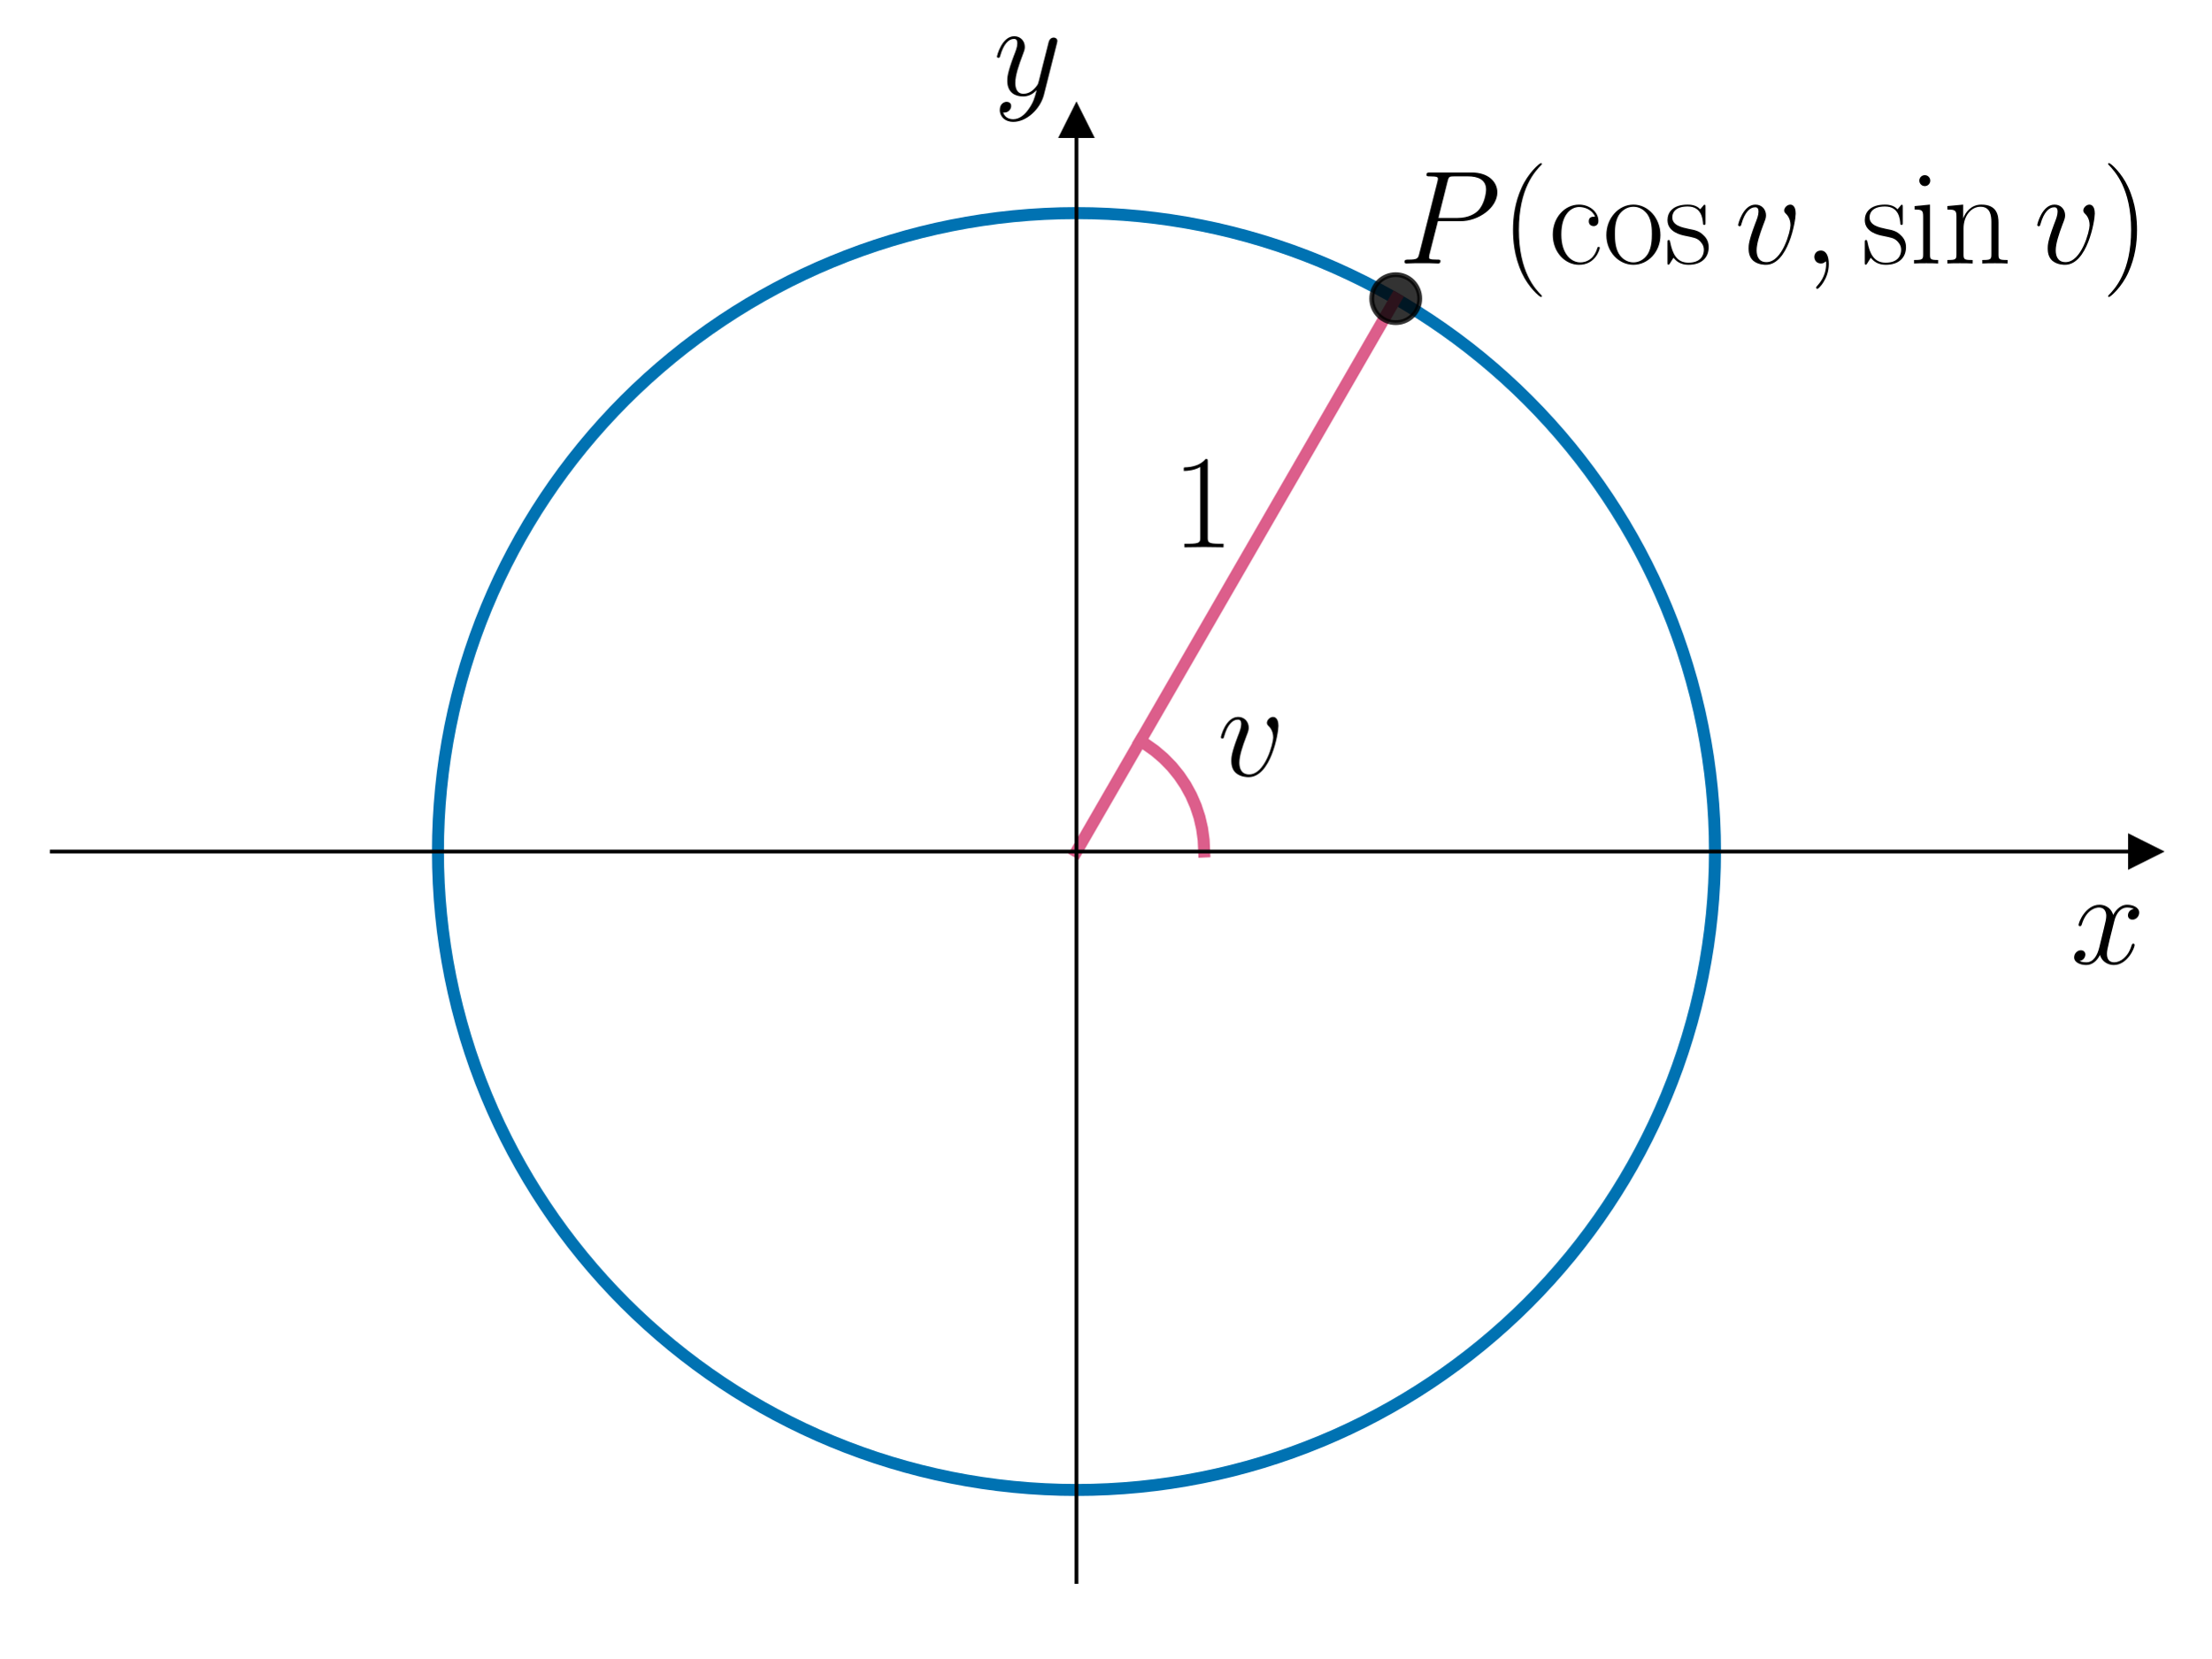
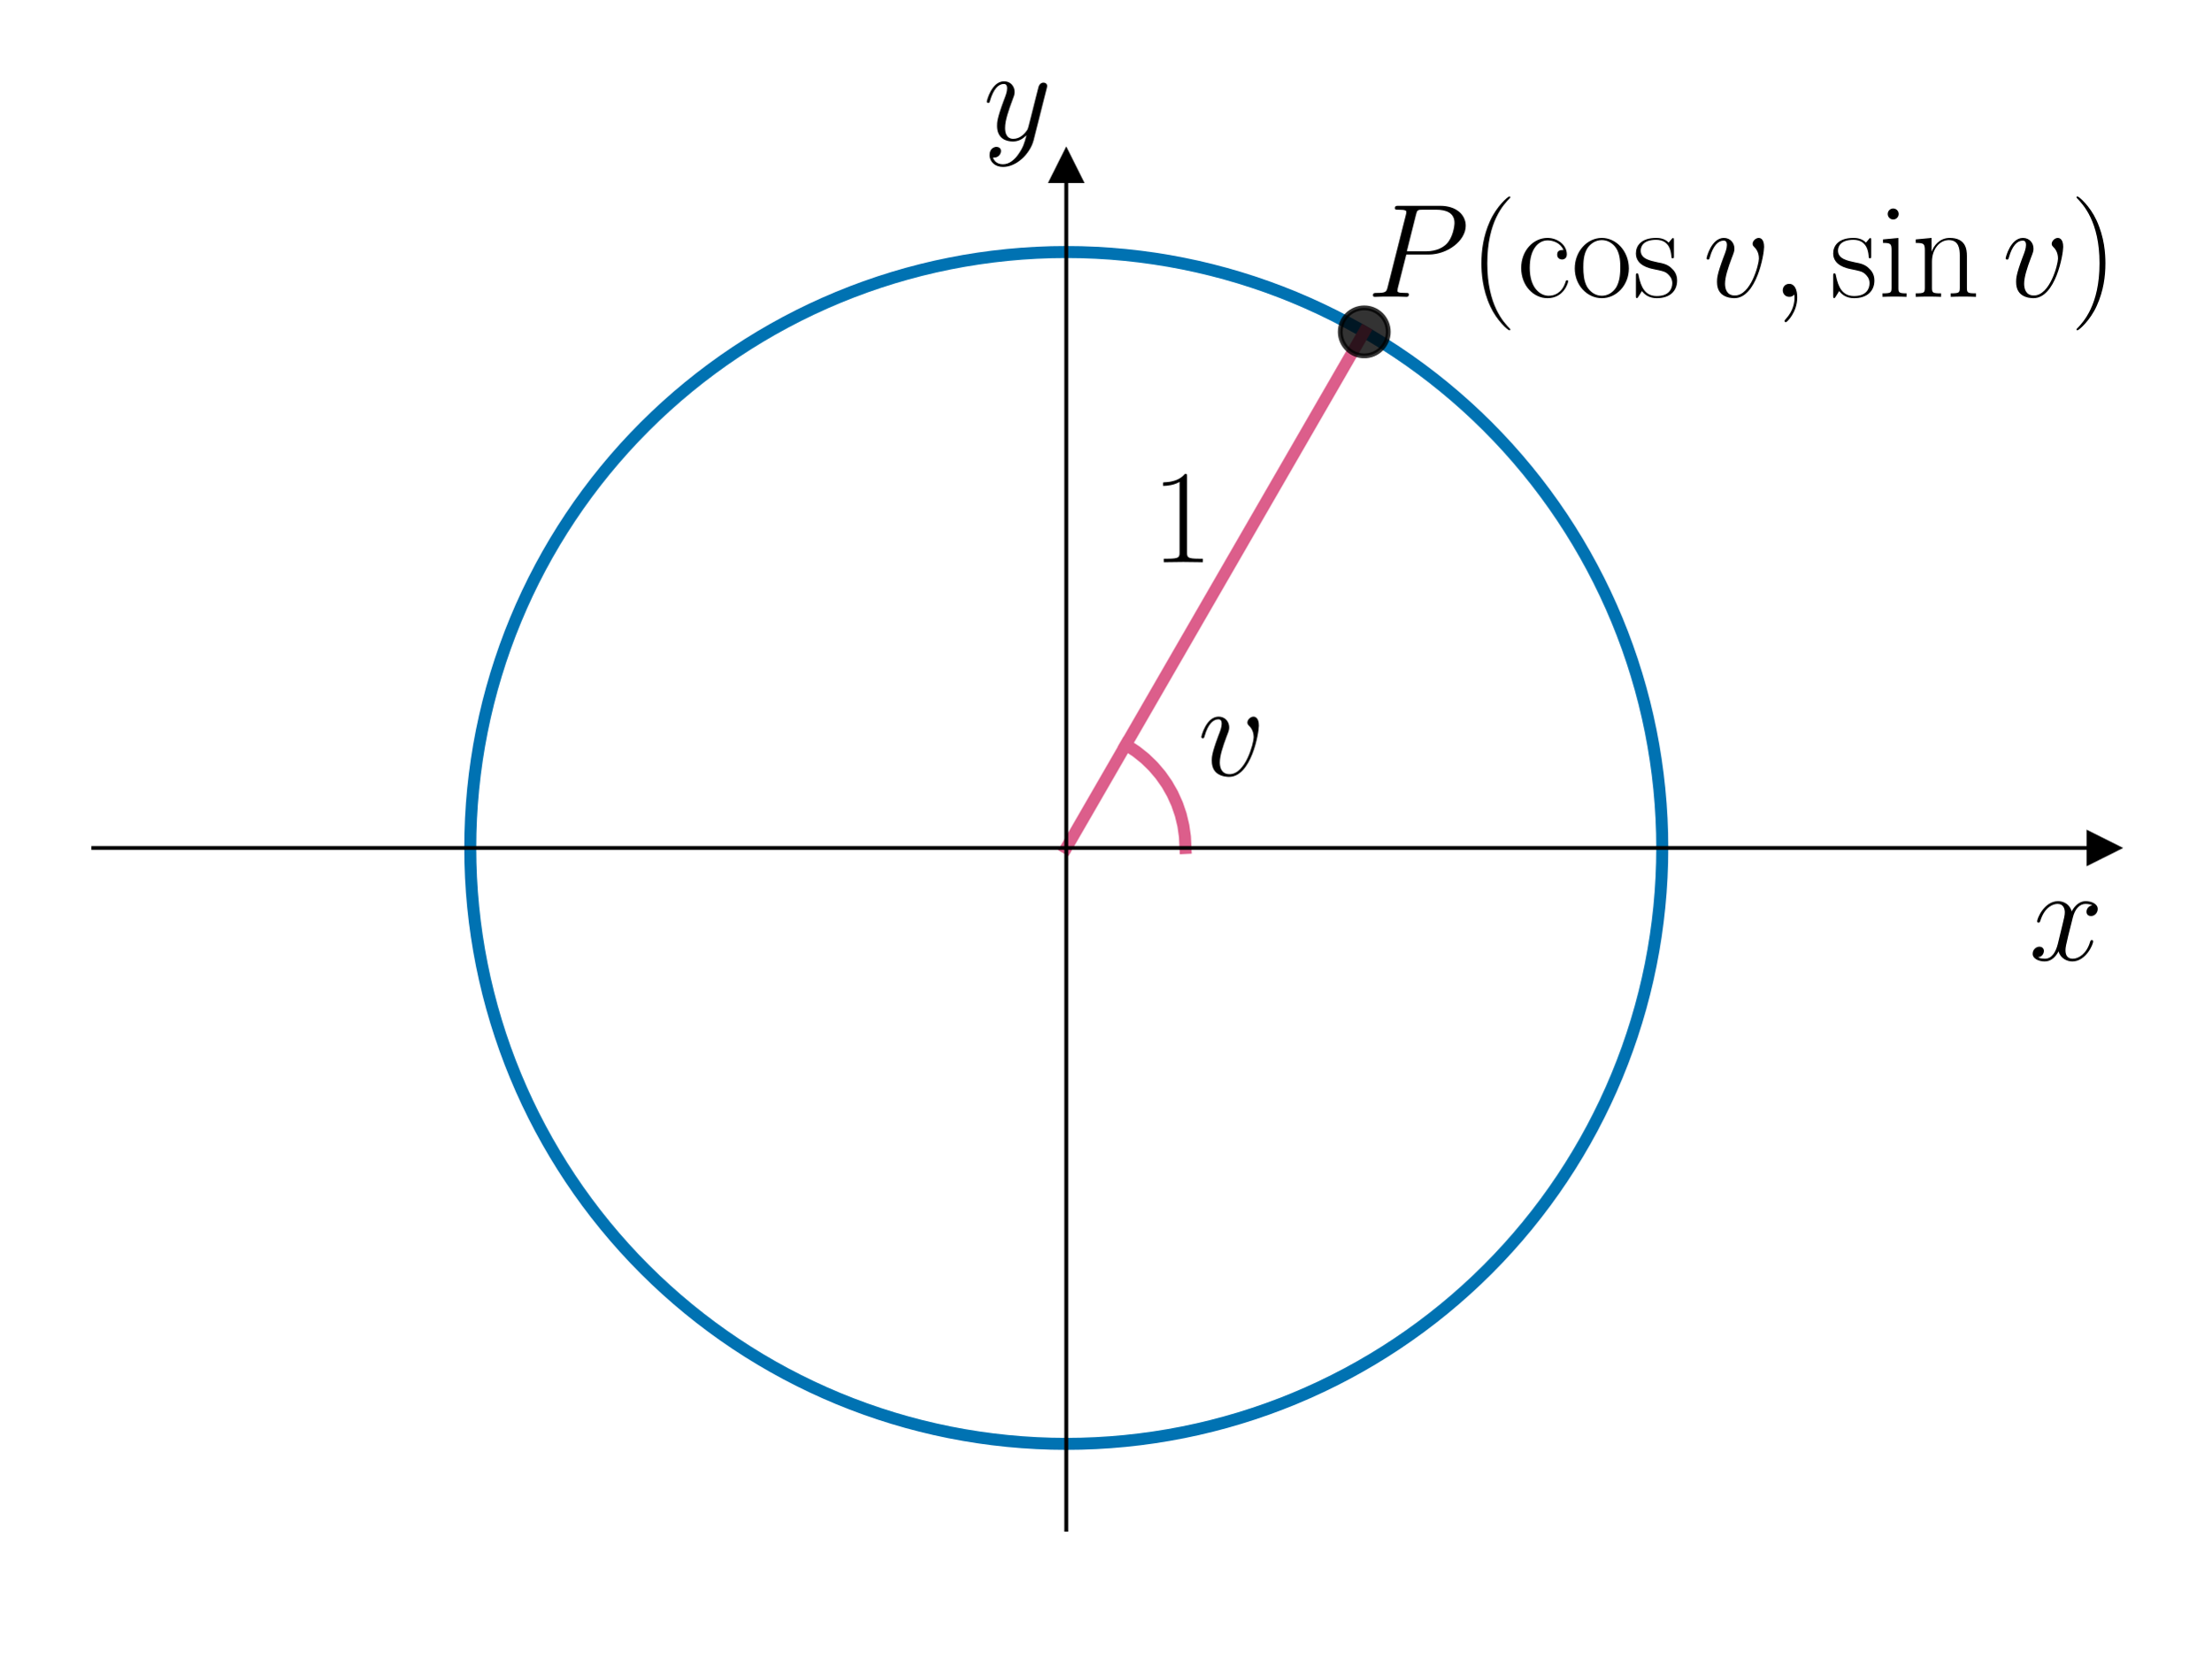
<svg xmlns="http://www.w3.org/2000/svg" xmlns:xlink="http://www.w3.org/1999/xlink" width="460.8pt" height="345.6pt" viewBox="0 0 460.8 345.6" version="1.1">
  <defs>
    <style type="text/css">*{stroke-linejoin: round; stroke-linecap: butt}</style>
  </defs>
  <g id="figure_1">
    <g id="patch_1">
      <path d="M 0 345.6  L 460.8 345.6  L 460.8 0  L 0 0  L 0 345.6  z " style="fill: none" />
    </g>
    <g id="axes_1">
      <g id="patch_2">
-         <path d="M 10.8 329.723  L 447 329.723  L 447 25.251  L 10.8 25.251  L 10.8 329.723  z " style="fill: none" />
+         <path d="M 19.44 318.839  L 438.36 318.839  L 438.36 34.639  L 19.44 34.639  L 19.44 318.839  z " style="fill: none" />
      </g>
      <g id="patch_3">
-         <path d="M 224.338 310.56  C 259.63 310.56 293.481 296.539 318.435 271.584  C 343.39 246.629 357.412 212.778 357.412 177.487  C 357.412 142.196 343.39 108.345 318.435 83.39  C 293.481 58.435 259.63 44.414 224.338 44.414  C 189.047 44.414 155.196 58.435 130.242 83.39  C 105.287 108.345 91.265 142.196 91.265 177.487  C 91.265 212.778 105.287 246.629 130.242 271.584  C 155.196 296.539 189.047 310.56 224.338 310.56  L 224.338 310.56  z " clip-path="url(#p3610d1eb3d)" style="fill: none; stroke: #0072b2; stroke-width: 2.5; stroke-linejoin: miter" />
+         <path d="M 222.212 300.952  C 255.154 300.952 286.75 287.864 310.044 264.571  C 333.337 241.278 346.425 209.681 346.425 176.739  C 346.425 143.797 333.337 112.2 310.044 88.907  C 286.75 65.614 255.154 52.526 222.212 52.526  C 189.27 52.526 157.673 65.614 134.38 88.907  C 111.087 112.2 97.999 143.797 97.999 176.739  C 97.999 209.681 111.087 241.278 134.38 264.571  C 157.673 287.864 189.27 300.952 222.212 300.952  L 222.212 300.952  z " clip-path="url(#pd82e3681bf)" style="fill: none; stroke: #0072b2; stroke-width: 2.5; stroke-linejoin: miter" />
      </g>
      <g id="matplotlib.axis_1">
        <g id="text_1">
-           <g transform="translate(431.4785 200.8587) scale(0.28 -0.28)">
+           <g transform="translate(422.8385 200.1108) scale(0.28 -0.28)">
            <defs>
              <path id="CMMI12-79" d="M 3033 2624  C 2828 2585 2752 2431 2752 2310  C 2752 2156 2873 2105 2963 2105  C 3155 2105 3289 2271 3289 2444  C 3289 2694 2982 2816 2713 2816  C 2323 2816 2105 2451 2048 2329  C 1900 2790 1504 2816 1388 2816  C 736 2816 390 1993 390 1849  C 390 1823 416 1790 460 1790  C 512 1790 524 1829 537 1855  C 755 2572 1184 2687 1369 2687  C 1657 2687 1715 2438 1715 2284  C 1715 2143 1676 1993 1600 1678  L 1382 778  C 1286 390 1100 64 761 64  C 729 64 569 64 435 126  C 665 166 716 358 716 435  C 716 563 620 640 499 640  C 345 640 179 505 179 300  C 179 57 480 -64 755 -64  C 1062 -64 1280 153 1414 415  C 1516 64 1836 -64 2073 -64  C 2726 -64 3072 751 3072 896  C 3072 929 3046 955 3008 955  C 2950 955 2944 922 2924 870  C 2752 300 2380 64 2092 64  C 1868 64 1747 204 1747 467  C 1747 607 1772 712 1875 1146  L 2099 2039  C 2195 2425 2412 2687 2707 2687  C 2720 2687 2899 2687 3033 2624  z " transform="scale(0.015625)" />
            </defs>
            <use xlink:href="#CMMI12-79" transform="scale(0.996264)" />
          </g>
        </g>
      </g>
      <g id="matplotlib.axis_2">
        <g id="text_2">
-           <g transform="translate(207.0205 19.82545) scale(0.28 -0.28)">
+           <g transform="translate(204.8939 29.21341) scale(0.28 -0.28)">
            <defs>
              <path id="CMMI12-7a" d="M 1683 -673  C 1510 -921 1260 -1152 947 -1152  C 870 -1152 563 -1139 467 -826  C 486 -833 518 -833 531 -833  C 723 -833 851 -666 851 -519  C 851 -372 729 -320 633 -320  C 531 -320 307 -397 307 -711  C 307 -1050 582 -1280 947 -1280  C 1587 -1280 2233 -673 2412 -7  L 3040 2483  C 3046 2515 3059 2553 3059 2591  C 3059 2687 2982 2752 2886 2752  C 2828 2752 2694 2726 2643 2534  L 2169 657  C 2137 542 2137 530 2086 459  C 1958 281 1747 64 1440 64  C 1081 64 1049 415 1049 587  C 1049 951 1222 1443 1395 1902  C 1465 2087 1504 2177 1504 2305  C 1504 2573 1312 2816 998 2816  C 409 2816 172 1890 172 1838  C 172 1813 198 1781 243 1781  C 300 1781 307 1807 332 1896  C 486 2432 729 2687 979 2687  C 1036 2687 1145 2687 1145 2477  C 1145 2311 1075 2126 979 1883  C 665 1047 665 836 665 683  C 665 76 1100 -64 1420 -64  C 1606 -64 1836 -7 2060 230  L 2067 223  C 1971 -141 1907 -359 1683 -673  z " transform="scale(0.015625)" />
            </defs>
            <use xlink:href="#CMMI12-7a" transform="scale(0.996264)" />
          </g>
        </g>
      </g>
      <g id="line2d_1">
        <defs>
-           <path id="m0c4110ade9" d="M 3 0  L -3 -3  L -3 3  z " style="stroke: #000000; stroke-linejoin: miter" />
+           <path id="me2c374e47e" d="M 3 0  L -3 -3  L -3 3  z " style="stroke: #000000; stroke-linejoin: miter" />
        </defs>
        <g>
-           <use xlink:href="#m0c4110ade9" x="447" y="177.487" style="stroke: #000000; stroke-linejoin: miter" />
+           <use xlink:href="#me2c374e47e" x="438.36" y="176.739" style="stroke: #000000; stroke-linejoin: miter" />
        </g>
      </g>
      <g id="line2d_2">
        <defs>
-           <path id="m115efe0de2" d="M 0 -3  L -3 3  L 3 3  z " style="stroke: #000000; stroke-linejoin: miter" />
+           <path id="mcf05b90844" d="M 0 -3  L -3 3  L 3 3  z " style="stroke: #000000; stroke-linejoin: miter" />
        </defs>
        <g>
-           <use xlink:href="#m115efe0de2" x="224.338" y="25.251" style="stroke: #000000; stroke-linejoin: miter" />
+           <use xlink:href="#mcf05b90844" x="222.212" y="34.639" style="stroke: #000000; stroke-linejoin: miter" />
        </g>
      </g>
      <g id="line2d_3">
-         <path d="M 250.953 177.487  L 250.843 175.066  L 250.512 172.664  L 249.965 170.303  L 249.205 168.001  L 248.239 165.778  L 247.075 163.652  L 245.722 161.641  L 244.192 159.761  L 242.497 158.029  L 240.651 156.457  L 238.67 155.061  L 237.646 154.438  L 237.646 154.438  " clip-path="url(#p3610d1eb3d)" style="fill: none; stroke: #dc5e8b; stroke-width: 2.5; stroke-linecap: square" />
+         <path d="M 247.054 176.739  L 246.944 174.403  L 246.615 172.087  L 246.07 169.813  L 245.313 167.6  L 244.351 165.469  L 243.193 163.437  L 241.849 161.523  L 240.331 159.743  L 238.653 158.115  L 236.828 156.651  L 234.875 155.366  L 234.633 155.225  L 234.633 155.225  " clip-path="url(#pd82e3681bf)" style="fill: none; stroke: #dc5e8b; stroke-width: 2.5; stroke-linecap: square" />
      </g>
      <g id="line2d_4">
-         <path d="M 224.338 177.487  L 290.875 62.242  " clip-path="url(#p3610d1eb3d)" style="fill: none; stroke: #dc5e8b; stroke-width: 2.5; stroke-linecap: square" />
+         <path d="M 222.212 176.739  L 284.318 69.167  " clip-path="url(#pd82e3681bf)" style="fill: none; stroke: #dc5e8b; stroke-width: 2.5; stroke-linecap: square" />
      </g>
      <g id="line2d_5">
        <defs>
-           <path id="m5e95cc0bd3" d="M 0 5  C 1.326 5 2.598 4.473 3.536 3.536  C 4.473 2.598 5 1.326 5 0  C 5 -1.326 4.473 -2.598 3.536 -3.536  C 2.598 -4.473 1.326 -5 0 -5  C -1.326 -5 -2.598 -4.473 -3.536 -3.536  C -4.473 -2.598 -5 -1.326 -5 0  C -5 1.326 -4.473 2.598 -3.536 3.536  C -2.598 4.473 -1.326 5 0 5  z " style="stroke: #000000; stroke-opacity: 0.8" />
+           <path id="mb8560fc686" d="M 0 5  C 1.326 5 2.598 4.473 3.536 3.536  C 4.473 2.598 5 1.326 5 0  C 5 -1.326 4.473 -2.598 3.536 -3.536  C 2.598 -4.473 1.326 -5 0 -5  C -1.326 -5 -2.598 -4.473 -3.536 -3.536  C -4.473 -2.598 -5 -1.326 -5 0  C -5 1.326 -4.473 2.598 -3.536 3.536  C -2.598 4.473 -1.326 5 0 5  z " style="stroke: #000000; stroke-opacity: 0.8" />
        </defs>
-         <g clip-path="url(#p3610d1eb3d)">
-           <use xlink:href="#m5e95cc0bd3" x="290.875" y="62.242" style="fill-opacity: 0.8; stroke: #000000; stroke-opacity: 0.8" />
+         <g clip-path="url(#pd82e3681bf)">
+           <use xlink:href="#mb8560fc686" x="284.318" y="69.167" style="fill-opacity: 0.8; stroke: #000000; stroke-opacity: 0.8" />
        </g>
      </g>
      <g id="patch_4">
-         <path d="M 224.338 329.723  L 224.338 25.251  " style="fill: none; stroke: #000000; stroke-width: 0.8; stroke-linejoin: miter; stroke-linecap: square" />
+         <path d="M 222.212 318.839  L 222.212 34.639  " style="fill: none; stroke: #000000; stroke-width: 0.8; stroke-linejoin: miter; stroke-linecap: square" />
      </g>
      <g id="patch_5">
-         <path d="M 447 329.723  L 447 25.251  " style="fill: none" />
+         <path d="M 438.36 318.839  L 438.36 34.639  " style="fill: none" />
      </g>
      <g id="patch_6">
-         <path d="M 10.8 177.487  L 447 177.487  " style="fill: none; stroke: #000000; stroke-width: 0.8; stroke-linejoin: miter; stroke-linecap: square" />
+         <path d="M 19.44 176.739  L 438.36 176.739  " style="fill: none; stroke: #000000; stroke-width: 0.8; stroke-linejoin: miter; stroke-linecap: square" />
      </g>
      <g id="patch_7">
-         <path d="M 10.8 25.251  L 447 25.251  " style="fill: none" />
+         <path d="M 19.44 34.639  L 438.36 34.639  " style="fill: none" />
      </g>
      <g id="text_3">
-         <g transform="translate(291.408 54.91144) scale(0.28 -0.28)">
+         <g transform="translate(284.8242 61.86185) scale(0.28 -0.28)">
          <defs>
            <path id="CMMI12-51" d="M 1894 2022  L 2969 2022  C 3853 2022 4736 2673 4736 3400  C 4736 3898 4313 4352 3507 4352  L 1529 4352  C 1408 4352 1350 4352 1350 4230  C 1350 4166 1408 4166 1504 4166  C 1894 4166 1894 4115 1894 4045  C 1894 4032 1894 3994 1868 3898  L 1004 471  C 947 249 934 185 486 185  C 364 185 300 185 300 70  C 300 0 358 0 396 0  C 518 0 646 12 768 12  L 1516 12  C 1638 12 1772 0 1894 0  C 1945 0 2016 0 2016 121  C 2016 185 1958 185 1862 185  C 1478 185 1472 230 1472 293  C 1472 325 1478 369 1484 401  L 1894 2022  z M 2355 3917  C 2412 4153 2438 4166 2688 4166  L 3321 4166  C 3801 4166 4198 4013 4198 3534  C 4198 3369 4115 2826 3821 2533  C 3712 2418 3405 2176 2822 2176  L 1920 2176  L 2355 3917  z " transform="scale(0.015625)" />
            <path id="CMR17-29" d="M 1958 -1562  C 1958 -1556 1958 -1543 1939 -1524  C 1644 -1223 857 -403 857 1596  C 857 3595 1632 4408 1945 4729  C 1945 4735 1958 4748 1958 4767  C 1958 4787 1939 4800 1913 4800  C 1843 4800 1299 4325 985 3620  C 665 2909 576 2218 576 1603  C 576 1141 620 360 1004 -467  C 1312 -1133 1836 -1600 1913 -1600  C 1945 -1600 1958 -1588 1958 -1562  z " transform="scale(0.015625)" />
            <path id="CMR17-65" d="M 2233 2240  C 2112 2240 1932 2240 1932 2015  C 1932 1836 2080 1785 2163 1785  C 2208 1785 2393 1804 2393 2028  C 2393 2476 1958 2816 1465 2816  C 787 2816 211 2201 211 1379  C 211 521 812 -64 1465 -64  C 2259 -64 2457 676 2457 747  C 2457 773 2451 792 2406 792  C 2361 792 2355 786 2329 702  C 2163 180 1798 51 1523 51  C 1113 51 620 431 620 1385  C 620 2358 1094 2700 1472 2700  C 1721 2700 2092 2582 2233 2240  z " transform="scale(0.015625)" />
            <path id="CMR17-71" d="M 2758 1356  C 2758 2176 2163 2816 1465 2816  C 768 2816 172 2176 172 1356  C 172 550 768 -64 1465 -64  C 2163 -64 2758 550 2758 1356  z M 1465 51  C 1164 51 908 230 761 480  C 601 768 582 1126 582 1408  C 582 1676 595 2009 761 2297  C 889 2508 1139 2713 1465 2713  C 1753 2713 1996 2553 2150 2329  C 2348 2028 2348 1606 2348 1408  C 2348 1158 2336 774 2163 467  C 1984 172 1708 51 1465 51  z " transform="scale(0.015625)" />
            <path id="CMR17-75" d="M 1977 2688  C 1977 2803 1971 2809 1932 2809  C 1907 2809 1900 2803 1824 2707  C 1804 2681 1747 2617 1728 2592  C 1523 2809 1235 2816 1126 2816  C 416 2816 160 2444 160 2073  C 160 1497 812 1363 998 1324  C 1401 1241 1542 1216 1676 1100  C 1760 1024 1900 883 1900 652  C 1900 384 1747 38 1158 38  C 601 38 403 460 288 1024  C 268 1113 268 1120 217 1120  C 166 1120 160 1113 160 985  L 160 64  C 160 -52 166 -58 204 -58  C 236 -58 243 -52 275 0  C 313 57 409 211 448 275  C 576 102 800 -64 1158 -64  C 1792 -64 2131 281 2131 780  C 2131 1107 1958 1280 1875 1356  C 1683 1555 1459 1600 1190 1651  C 838 1728 390 1817 390 2208  C 390 2374 480 2726 1126 2726  C 1811 2726 1849 2086 1862 1881  C 1868 1849 1900 1843 1920 1843  C 1977 1843 1977 1862 1977 1971  L 1977 2688  z " transform="scale(0.015625)" />
            <path id="CMMI12-77" d="M 2924 2388  C 2924 2790 2720 2816 2668 2816  C 2515 2816 2374 2662 2374 2534  C 2374 2458 2419 2413 2444 2388  C 2508 2330 2675 2158 2675 1826  C 2675 1558 2291 64 1523 64  C 1132 64 1056 389 1056 625  C 1056 945 1203 1392 1376 1851  C 1478 2113 1504 2177 1504 2305  C 1504 2573 1312 2816 998 2816  C 409 2816 172 1890 172 1838  C 172 1813 198 1781 243 1781  C 300 1781 307 1807 332 1896  C 486 2445 736 2687 979 2687  C 1036 2687 1145 2687 1145 2477  C 1145 2311 1075 2126 979 1883  C 672 1066 672 868 672 715  C 672 574 691 313 889 134  C 1120 -64 1440 -64 1497 -64  C 2560 -64 2924 2024 2924 2388  z " transform="scale(0.015625)" />
            <path id="CMMI12-3c" d="M 1248 -26  C 1248 345 1126 620 864 620  C 659 620 556 454 556 313  C 556 172 652 0 870 0  C 953 0 1024 25 1081 83  C 1094 96 1100 96 1107 96  C 1120 96 1120 6 1120 -26  C 1120 -233 1081 -642 710 -1051  C 640 -1127 640 -1140 640 -1152  C 640 -1184 672 -1216 704 -1216  C 755 -1216 1248 -749 1248 -26  z " transform="scale(0.015625)" />
            <path id="CMR17-6b" d="M 992 3961  C 992 4102 876 4224 729 4224  C 588 4224 467 4108 467 3961  C 467 3820 582 3699 729 3699  C 870 3699 992 3814 992 3961  z M 243 2745  L 243 2579  C 601 2579 652 2540 652 2231  L 652 443  C 652 198 627 166 217 166  L 217 0  C 371 12 646 12 806 12  C 960 12 1222 12 1369 0  L 1369 166  C 992 166 979 205 979 436  L 979 2816  L 243 2745  z " transform="scale(0.015625)" />
            <path id="CMR17-70" d="M 2656 1954  C 2656 2282 2592 2816 1836 2816  C 1331 2816 1068 2424 972 2166  L 966 2166  L 966 2816  L 211 2745  L 211 2578  C 588 2578 646 2540 646 2231  L 646 443  C 646 198 620 166 211 166  L 211 0  C 364 12 646 12 812 12  C 979 12 1267 12 1420 0  L 1420 166  C 1011 166 985 192 985 443  L 985 1678  C 985 2269 1344 2713 1792 2713  C 2265 2713 2316 2289 2316 1980  L 2316 443  C 2316 198 2291 166 1881 166  L 1881 0  C 2035 12 2316 12 2483 12  C 2649 12 2937 12 3091 0  L 3091 166  C 2681 166 2656 192 2656 443  L 2656 1954  z " transform="scale(0.015625)" />
            <path id="CMR17-2a" d="M 1683 1596  C 1683 2057 1638 2839 1254 3665  C 947 4332 422 4800 345 4800  C 326 4800 300 4793 300 4761  C 300 4748 307 4742 313 4729  C 620 4408 1401 3595 1401 1603  C 1401 -396 627 -1210 313 -1530  C 307 -1543 300 -1549 300 -1562  C 300 -1594 326 -1600 345 -1600  C 416 -1600 960 -1127 1273 -422  C 1593 289 1683 981 1683 1596  z " transform="scale(0.015625)" />
          </defs>
          <use xlink:href="#CMMI12-51" transform="scale(0.996264)" />
          <use xlink:href="#CMR17-29" transform="translate(76.42582 0) scale(0.996264)" />
          <use xlink:href="#CMR17-65" transform="translate(111.7066 0) scale(0.996264)" />
          <use xlink:href="#CMR17-71" transform="translate(152.1922 0) scale(0.996264)" />
          <use xlink:href="#CMR17-75" transform="translate(197.8827 0) scale(0.996264)" />
          <use xlink:href="#CMMI12-77" transform="translate(250.2885 0) scale(0.996264)" />
          <use xlink:href="#CMMI12-3c" transform="translate(301.0236 0) scale(0.996264)" />
          <use xlink:href="#CMR17-75" transform="translate(344.7252 0) scale(0.996264)" />
          <use xlink:href="#CMR17-6b" transform="translate(380.5266 0) scale(0.996264)" />
          <use xlink:href="#CMR17-70" transform="translate(405.3976 0) scale(0.996264)" />
          <use xlink:href="#CMMI12-77" transform="translate(472.8974 0) scale(0.996264)" />
          <use xlink:href="#CMR17-2a" transform="translate(523.6326 0) scale(0.996264)" />
        </g>
      </g>
      <g id="text_4">
-         <g transform="translate(244.2804 114.0584) scale(0.28 -0.28)">
+         <g transform="translate(239.9659 117.1723) scale(0.28 -0.28)">
          <defs>
            <path id="CMR17-33" d="M 1702 4083  C 1702 4217 1696 4224 1606 4224  C 1356 3927 979 3833 620 3820  C 601 3820 569 3820 563 3808  C 556 3795 556 3782 556 3648  C 755 3648 1088 3686 1344 3839  L 1344 467  C 1344 243 1331 166 780 166  L 588 166  L 588 0  C 896 6 1216 12 1523 12  C 1830 12 2150 6 2457 0  L 2457 166  L 2265 166  C 1715 166 1702 236 1702 467  L 1702 4083  z " transform="scale(0.015625)" />
          </defs>
          <use xlink:href="#CMR17-33" transform="scale(0.996264)" />
        </g>
      </g>
      <g id="text_5">
-         <g transform="translate(253.6826 161.7003) scale(0.28 -0.28)">
+         <g transform="translate(249.6106 161.6421) scale(0.28 -0.28)">
          <use xlink:href="#CMMI12-77" transform="scale(0.996264)" />
        </g>
      </g>
    </g>
  </g>
  <defs>
-     <clipPath id="p3610d1eb3d">
-       <rect x="10.8" y="25.251" width="436.2" height="304.471" />
+     <clipPath id="pd82e3681bf">
+       <rect x="19.44" y="34.639" width="418.92" height="284.199" />
    </clipPath>
  </defs>
</svg>
